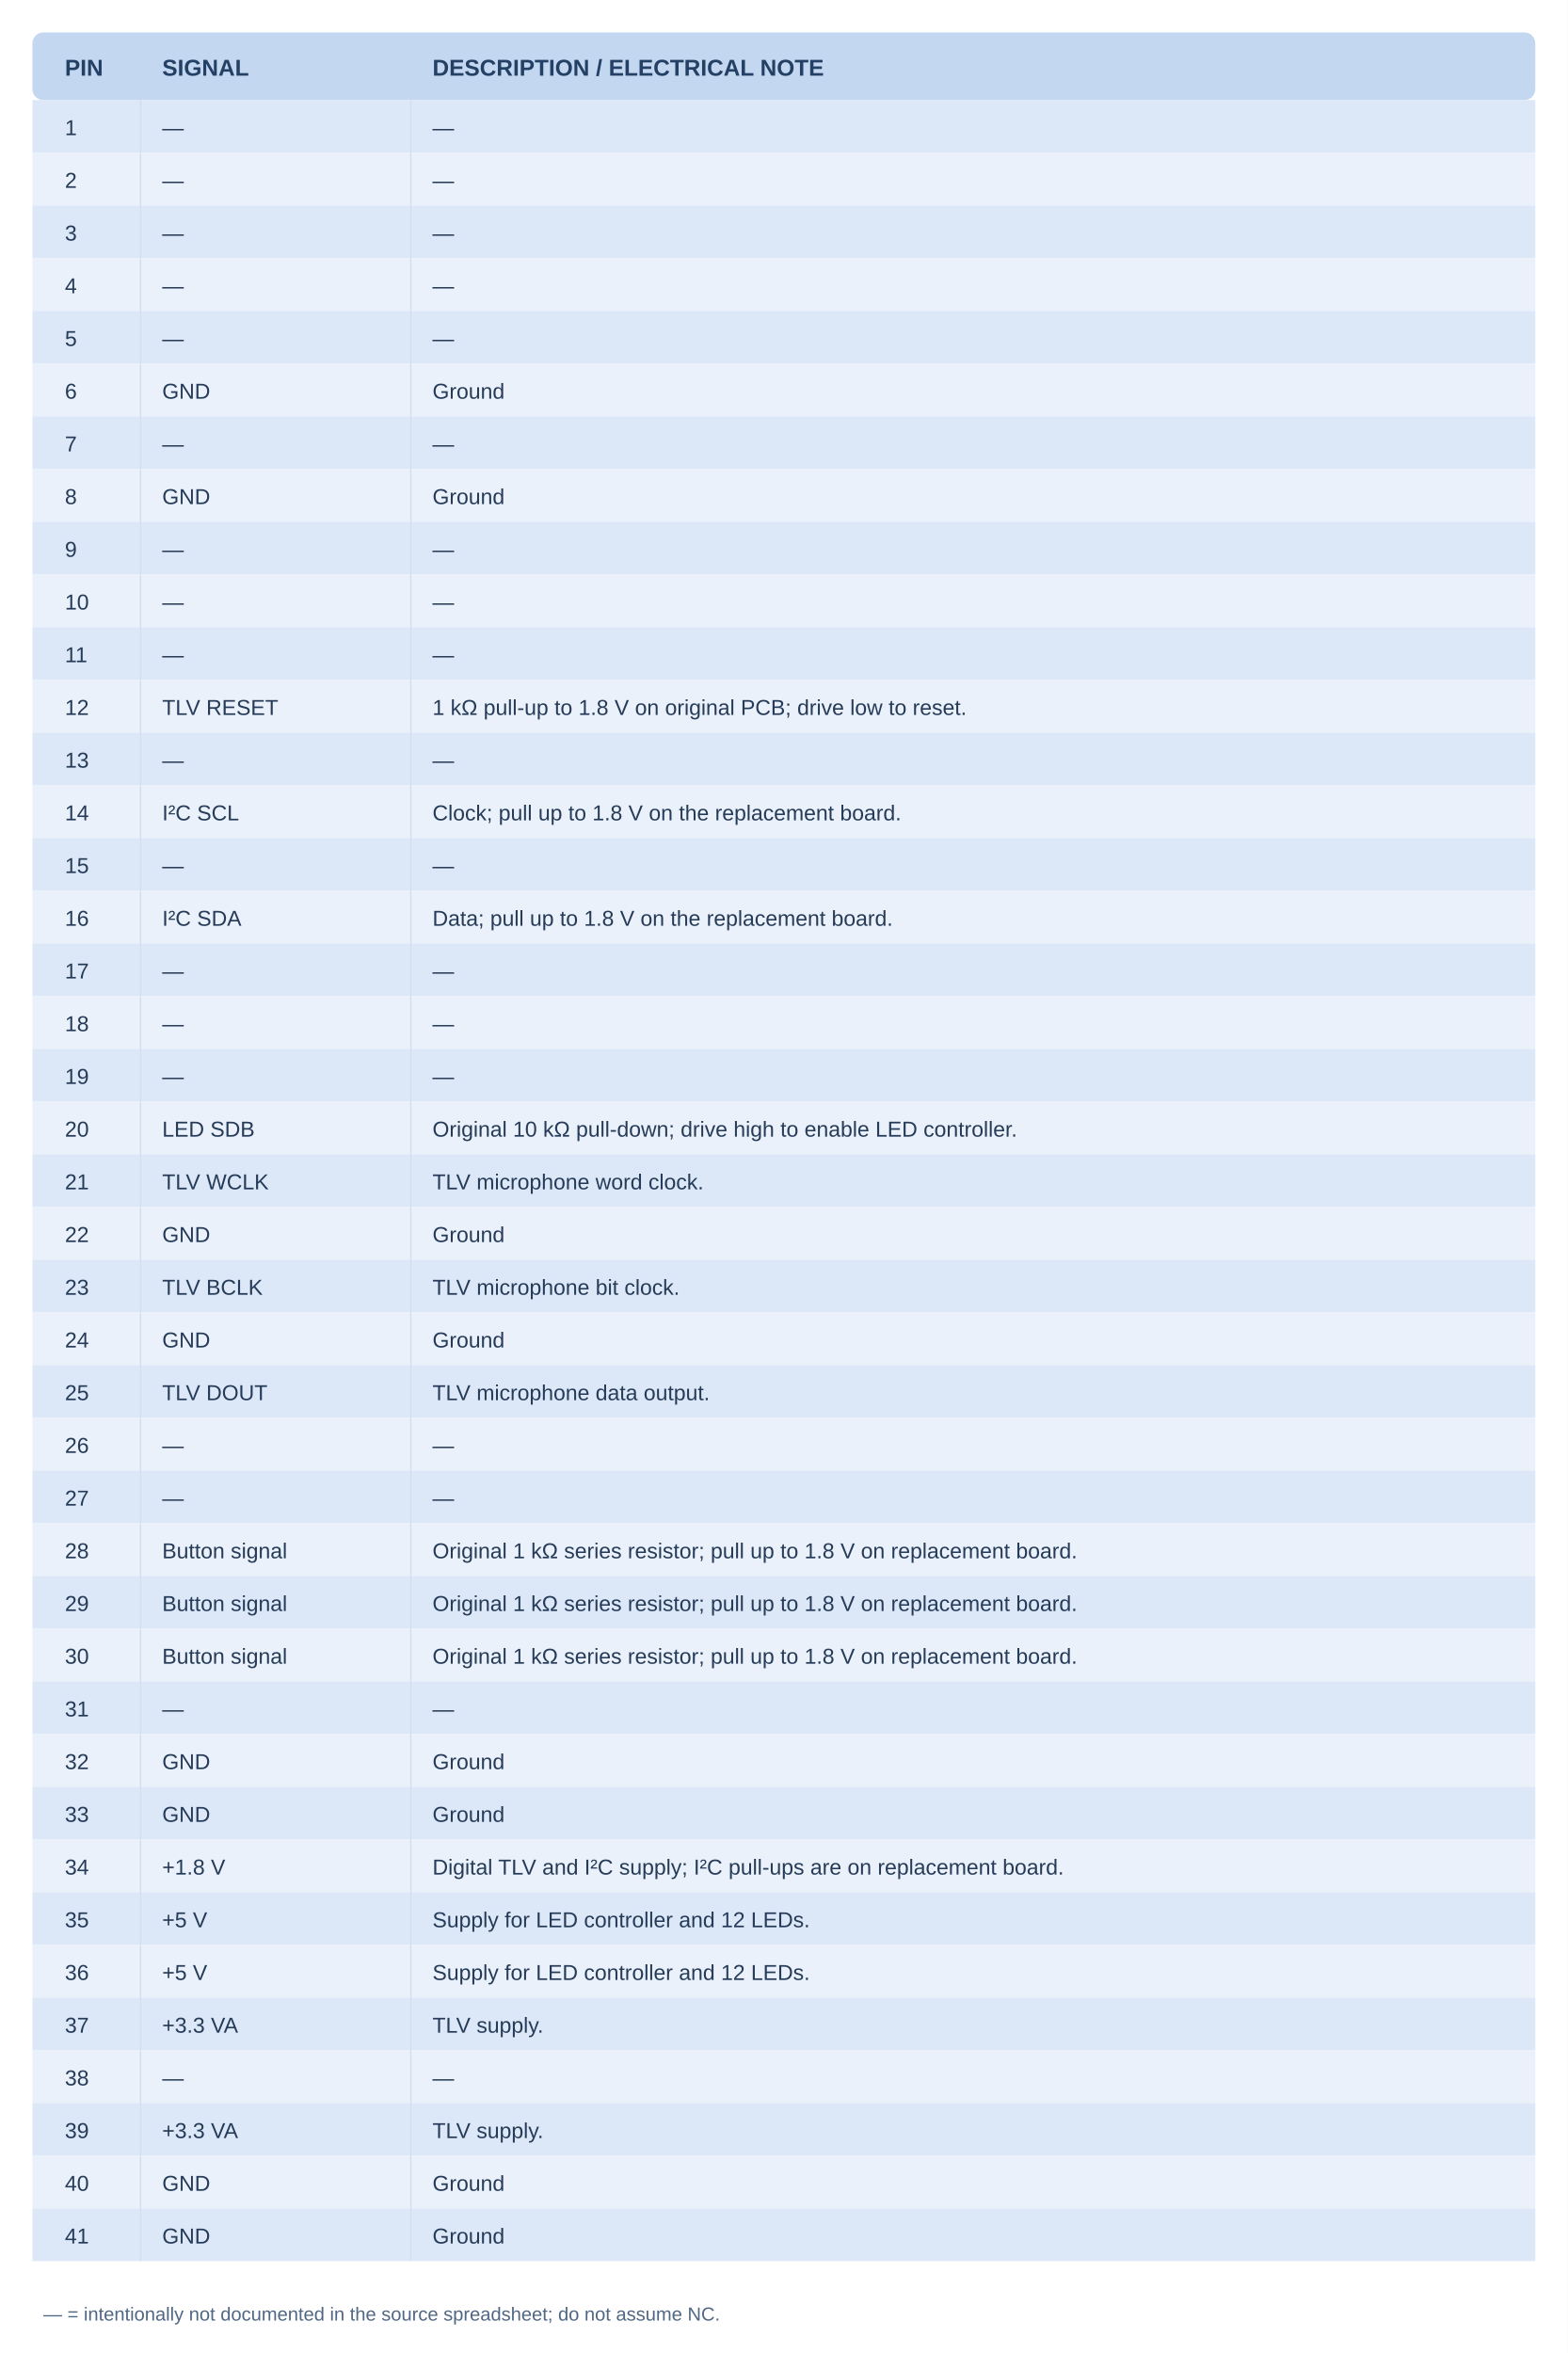
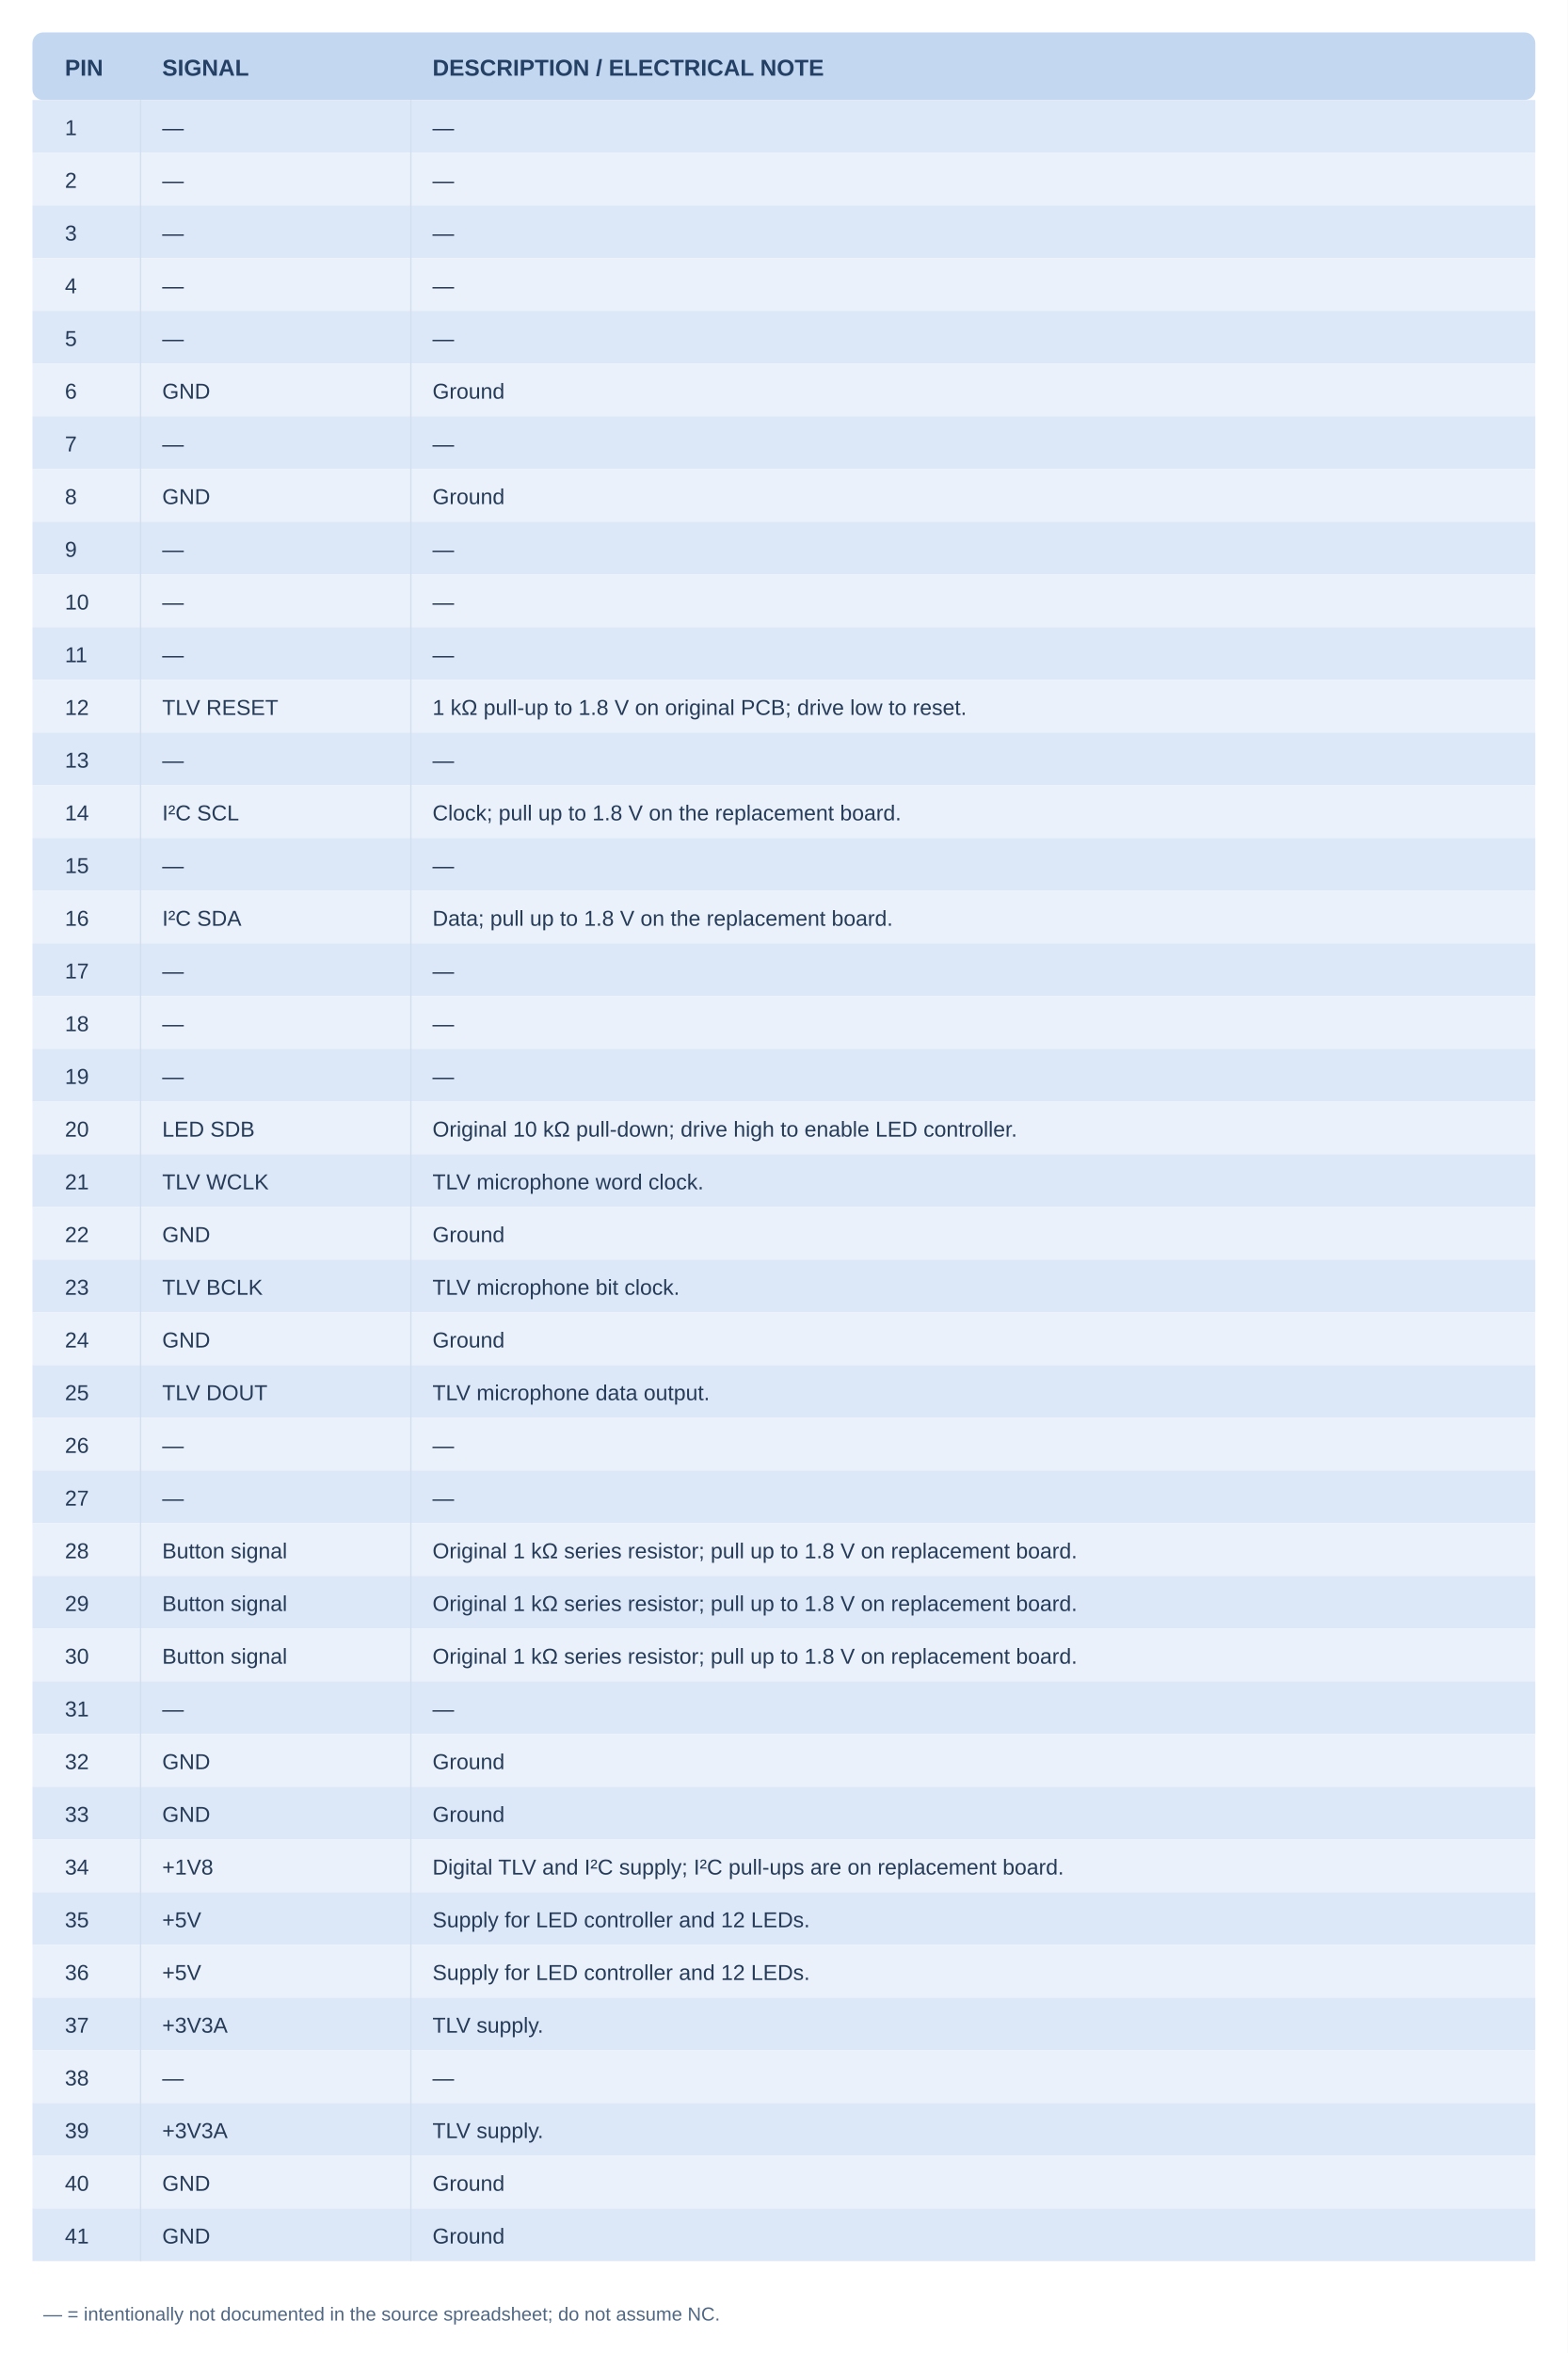
<svg xmlns="http://www.w3.org/2000/svg" width="1160" height="1741" viewBox="0 0 1160 1741" role="img" aria-labelledby="title desc">
  <rect width="1160" height="1741" fill="#ffffff" />
  <rect x="24" y="24" width="1112" height="50" rx="8" fill="#c3d7f1" />
  <g fill="#244064" font-family="Arial, Helvetica, sans-serif" font-size="17" font-weight="700">
    <text x="48" y="56">PIN</text>
    <text x="120" y="56">SIGNAL</text>
    <text x="320" y="56">DESCRIPTION / ELECTRICAL NOTE</text>
  </g>
  <rect x="24" y="74" width="1112" height="39" fill="#dce8f7" />
  <g fill="#263b58" font-family="Arial, Helvetica, sans-serif" font-size="16">
    <text x="48" y="100">1</text>
    <text x="120" y="100">—</text>
    <text x="320" y="100">—</text>
  </g>
  <rect x="24" y="113" width="1112" height="39" fill="#eaf1fa" />
  <g fill="#263b58" font-family="Arial, Helvetica, sans-serif" font-size="16">
    <text x="48" y="139">2</text>
    <text x="120" y="139">—</text>
    <text x="320" y="139">—</text>
  </g>
  <rect x="24" y="152" width="1112" height="39" fill="#dce8f7" />
  <g fill="#263b58" font-family="Arial, Helvetica, sans-serif" font-size="16">
    <text x="48" y="178">3</text>
    <text x="120" y="178">—</text>
    <text x="320" y="178">—</text>
  </g>
  <rect x="24" y="191" width="1112" height="39" fill="#eaf1fa" />
  <g fill="#263b58" font-family="Arial, Helvetica, sans-serif" font-size="16">
    <text x="48" y="217">4</text>
    <text x="120" y="217">—</text>
    <text x="320" y="217">—</text>
  </g>
  <rect x="24" y="230" width="1112" height="39" fill="#dce8f7" />
  <g fill="#263b58" font-family="Arial, Helvetica, sans-serif" font-size="16">
    <text x="48" y="256">5</text>
    <text x="120" y="256">—</text>
    <text x="320" y="256">—</text>
  </g>
  <rect x="24" y="269" width="1112" height="39" fill="#eaf1fa" />
  <g fill="#263b58" font-family="Arial, Helvetica, sans-serif" font-size="16">
    <text x="48" y="295">6</text>
    <text x="120" y="295">GND</text>
    <text x="320" y="295">Ground</text>
  </g>
  <rect x="24" y="308" width="1112" height="39" fill="#dce8f7" />
  <g fill="#263b58" font-family="Arial, Helvetica, sans-serif" font-size="16">
    <text x="48" y="334">7</text>
    <text x="120" y="334">—</text>
    <text x="320" y="334">—</text>
  </g>
  <rect x="24" y="347" width="1112" height="39" fill="#eaf1fa" />
  <g fill="#263b58" font-family="Arial, Helvetica, sans-serif" font-size="16">
    <text x="48" y="373">8</text>
    <text x="120" y="373">GND</text>
    <text x="320" y="373">Ground</text>
  </g>
  <rect x="24" y="386" width="1112" height="39" fill="#dce8f7" />
  <g fill="#263b58" font-family="Arial, Helvetica, sans-serif" font-size="16">
    <text x="48" y="412">9</text>
    <text x="120" y="412">—</text>
    <text x="320" y="412">—</text>
  </g>
  <rect x="24" y="425" width="1112" height="39" fill="#eaf1fa" />
  <g fill="#263b58" font-family="Arial, Helvetica, sans-serif" font-size="16">
    <text x="48" y="451">10</text>
    <text x="120" y="451">—</text>
    <text x="320" y="451">—</text>
  </g>
  <rect x="24" y="464" width="1112" height="39" fill="#dce8f7" />
  <g fill="#263b58" font-family="Arial, Helvetica, sans-serif" font-size="16">
    <text x="48" y="490">11</text>
    <text x="120" y="490">—</text>
    <text x="320" y="490">—</text>
  </g>
  <rect x="24" y="503" width="1112" height="39" fill="#eaf1fa" />
  <g fill="#263b58" font-family="Arial, Helvetica, sans-serif" font-size="16">
    <text x="48" y="529">12</text>
    <text x="120" y="529">TLV RESET</text>
    <text x="320" y="529">1 kΩ pull-up to 1.8 V on original PCB; drive low to reset.</text>
  </g>
  <rect x="24" y="542" width="1112" height="39" fill="#dce8f7" />
  <g fill="#263b58" font-family="Arial, Helvetica, sans-serif" font-size="16">
    <text x="48" y="568">13</text>
    <text x="120" y="568">—</text>
    <text x="320" y="568">—</text>
  </g>
  <rect x="24" y="581" width="1112" height="39" fill="#eaf1fa" />
  <g fill="#263b58" font-family="Arial, Helvetica, sans-serif" font-size="16">
    <text x="48" y="607">14</text>
    <text x="120" y="607">I²C SCL</text>
    <text x="320" y="607">Clock; pull up to 1.8 V on the replacement board.</text>
  </g>
  <rect x="24" y="620" width="1112" height="39" fill="#dce8f7" />
  <g fill="#263b58" font-family="Arial, Helvetica, sans-serif" font-size="16">
    <text x="48" y="646">15</text>
    <text x="120" y="646">—</text>
    <text x="320" y="646">—</text>
  </g>
  <rect x="24" y="659" width="1112" height="39" fill="#eaf1fa" />
  <g fill="#263b58" font-family="Arial, Helvetica, sans-serif" font-size="16">
    <text x="48" y="685">16</text>
    <text x="120" y="685">I²C SDA</text>
    <text x="320" y="685">Data; pull up to 1.8 V on the replacement board.</text>
  </g>
  <rect x="24" y="698" width="1112" height="39" fill="#dce8f7" />
  <g fill="#263b58" font-family="Arial, Helvetica, sans-serif" font-size="16">
    <text x="48" y="724">17</text>
    <text x="120" y="724">—</text>
    <text x="320" y="724">—</text>
  </g>
  <rect x="24" y="737" width="1112" height="39" fill="#eaf1fa" />
  <g fill="#263b58" font-family="Arial, Helvetica, sans-serif" font-size="16">
    <text x="48" y="763">18</text>
    <text x="120" y="763">—</text>
    <text x="320" y="763">—</text>
  </g>
  <rect x="24" y="776" width="1112" height="39" fill="#dce8f7" />
  <g fill="#263b58" font-family="Arial, Helvetica, sans-serif" font-size="16">
    <text x="48" y="802">19</text>
    <text x="120" y="802">—</text>
    <text x="320" y="802">—</text>
  </g>
  <rect x="24" y="815" width="1112" height="39" fill="#eaf1fa" />
  <g fill="#263b58" font-family="Arial, Helvetica, sans-serif" font-size="16">
    <text x="48" y="841">20</text>
    <text x="120" y="841">LED SDB</text>
    <text x="320" y="841">Original 10 kΩ pull-down; drive high to enable LED controller.</text>
  </g>
  <rect x="24" y="854" width="1112" height="39" fill="#dce8f7" />
  <g fill="#263b58" font-family="Arial, Helvetica, sans-serif" font-size="16">
    <text x="48" y="880">21</text>
    <text x="120" y="880">TLV WCLK</text>
    <text x="320" y="880">TLV microphone word clock.</text>
  </g>
  <rect x="24" y="893" width="1112" height="39" fill="#eaf1fa" />
  <g fill="#263b58" font-family="Arial, Helvetica, sans-serif" font-size="16">
    <text x="48" y="919">22</text>
    <text x="120" y="919">GND</text>
    <text x="320" y="919">Ground</text>
  </g>
  <rect x="24" y="932" width="1112" height="39" fill="#dce8f7" />
  <g fill="#263b58" font-family="Arial, Helvetica, sans-serif" font-size="16">
    <text x="48" y="958">23</text>
    <text x="120" y="958">TLV BCLK</text>
    <text x="320" y="958">TLV microphone bit clock.</text>
  </g>
  <rect x="24" y="971" width="1112" height="39" fill="#eaf1fa" />
  <g fill="#263b58" font-family="Arial, Helvetica, sans-serif" font-size="16">
    <text x="48" y="997">24</text>
    <text x="120" y="997">GND</text>
    <text x="320" y="997">Ground</text>
  </g>
  <rect x="24" y="1010" width="1112" height="39" fill="#dce8f7" />
  <g fill="#263b58" font-family="Arial, Helvetica, sans-serif" font-size="16">
    <text x="48" y="1036">25</text>
    <text x="120" y="1036">TLV DOUT</text>
    <text x="320" y="1036">TLV microphone data output.</text>
  </g>
  <rect x="24" y="1049" width="1112" height="39" fill="#eaf1fa" />
  <g fill="#263b58" font-family="Arial, Helvetica, sans-serif" font-size="16">
    <text x="48" y="1075">26</text>
    <text x="120" y="1075">—</text>
    <text x="320" y="1075">—</text>
  </g>
  <rect x="24" y="1088" width="1112" height="39" fill="#dce8f7" />
  <g fill="#263b58" font-family="Arial, Helvetica, sans-serif" font-size="16">
    <text x="48" y="1114">27</text>
    <text x="120" y="1114">—</text>
    <text x="320" y="1114">—</text>
  </g>
  <rect x="24" y="1127" width="1112" height="39" fill="#eaf1fa" />
  <g fill="#263b58" font-family="Arial, Helvetica, sans-serif" font-size="16">
    <text x="48" y="1153">28</text>
    <text x="120" y="1153">Button signal</text>
    <text x="320" y="1153">Original 1 kΩ series resistor; pull up to 1.8 V on replacement board.</text>
  </g>
  <rect x="24" y="1166" width="1112" height="39" fill="#dce8f7" />
  <g fill="#263b58" font-family="Arial, Helvetica, sans-serif" font-size="16">
    <text x="48" y="1192">29</text>
    <text x="120" y="1192">Button signal</text>
    <text x="320" y="1192">Original 1 kΩ series resistor; pull up to 1.8 V on replacement board.</text>
  </g>
  <rect x="24" y="1205" width="1112" height="39" fill="#eaf1fa" />
  <g fill="#263b58" font-family="Arial, Helvetica, sans-serif" font-size="16">
    <text x="48" y="1231">30</text>
    <text x="120" y="1231">Button signal</text>
    <text x="320" y="1231">Original 1 kΩ series resistor; pull up to 1.8 V on replacement board.</text>
  </g>
  <rect x="24" y="1244" width="1112" height="39" fill="#dce8f7" />
  <g fill="#263b58" font-family="Arial, Helvetica, sans-serif" font-size="16">
    <text x="48" y="1270">31</text>
    <text x="120" y="1270">—</text>
    <text x="320" y="1270">—</text>
  </g>
  <rect x="24" y="1283" width="1112" height="39" fill="#eaf1fa" />
  <g fill="#263b58" font-family="Arial, Helvetica, sans-serif" font-size="16">
    <text x="48" y="1309">32</text>
    <text x="120" y="1309">GND</text>
    <text x="320" y="1309">Ground</text>
  </g>
  <rect x="24" y="1322" width="1112" height="39" fill="#dce8f7" />
  <g fill="#263b58" font-family="Arial, Helvetica, sans-serif" font-size="16">
    <text x="48" y="1348">33</text>
    <text x="120" y="1348">GND</text>
    <text x="320" y="1348">Ground</text>
  </g>
  <rect x="24" y="1361" width="1112" height="39" fill="#eaf1fa" />
  <g fill="#263b58" font-family="Arial, Helvetica, sans-serif" font-size="16">
    <text x="48" y="1387">34</text>
-     <text x="120" y="1387">+1.8 V</text>
+     <text x="120" y="1387">+1V8</text>
    <text x="320" y="1387">Digital TLV and I²C supply; I²C pull-ups are on replacement board.</text>
  </g>
  <rect x="24" y="1400" width="1112" height="39" fill="#dce8f7" />
  <g fill="#263b58" font-family="Arial, Helvetica, sans-serif" font-size="16">
    <text x="48" y="1426">35</text>
-     <text x="120" y="1426">+5 V</text>
+     <text x="120" y="1426">+5V</text>
    <text x="320" y="1426">Supply for LED controller and 12 LEDs.</text>
  </g>
  <rect x="24" y="1439" width="1112" height="39" fill="#eaf1fa" />
  <g fill="#263b58" font-family="Arial, Helvetica, sans-serif" font-size="16">
    <text x="48" y="1465">36</text>
-     <text x="120" y="1465">+5 V</text>
+     <text x="120" y="1465">+5V</text>
    <text x="320" y="1465">Supply for LED controller and 12 LEDs.</text>
  </g>
  <rect x="24" y="1478" width="1112" height="39" fill="#dce8f7" />
  <g fill="#263b58" font-family="Arial, Helvetica, sans-serif" font-size="16">
    <text x="48" y="1504">37</text>
-     <text x="120" y="1504">+3.3 VA</text>
+     <text x="120" y="1504">+3V3A</text>
    <text x="320" y="1504">TLV supply.</text>
  </g>
  <rect x="24" y="1517" width="1112" height="39" fill="#eaf1fa" />
  <g fill="#263b58" font-family="Arial, Helvetica, sans-serif" font-size="16">
    <text x="48" y="1543">38</text>
    <text x="120" y="1543">—</text>
    <text x="320" y="1543">—</text>
  </g>
  <rect x="24" y="1556" width="1112" height="39" fill="#dce8f7" />
  <g fill="#263b58" font-family="Arial, Helvetica, sans-serif" font-size="16">
    <text x="48" y="1582">39</text>
-     <text x="120" y="1582">+3.3 VA</text>
+     <text x="120" y="1582">+3V3A</text>
    <text x="320" y="1582">TLV supply.</text>
  </g>
  <rect x="24" y="1595" width="1112" height="39" fill="#eaf1fa" />
  <g fill="#263b58" font-family="Arial, Helvetica, sans-serif" font-size="16">
    <text x="48" y="1621">40</text>
    <text x="120" y="1621">GND</text>
    <text x="320" y="1621">Ground</text>
  </g>
  <rect x="24" y="1634" width="1112" height="39" fill="#dce8f7" />
  <g fill="#263b58" font-family="Arial, Helvetica, sans-serif" font-size="16">
    <text x="48" y="1660">41</text>
    <text x="120" y="1660">GND</text>
    <text x="320" y="1660">Ground</text>
  </g>
  <path d="M104 74V1673 M304 74V1673" stroke="#d2dfef" stroke-width="1" />
  <text x="32" y="1717" fill="#506783" font-family="Arial, Helvetica, sans-serif" font-size="14">— = intentionally not documented in the source spreadsheet; do not assume NC.</text>
</svg>
